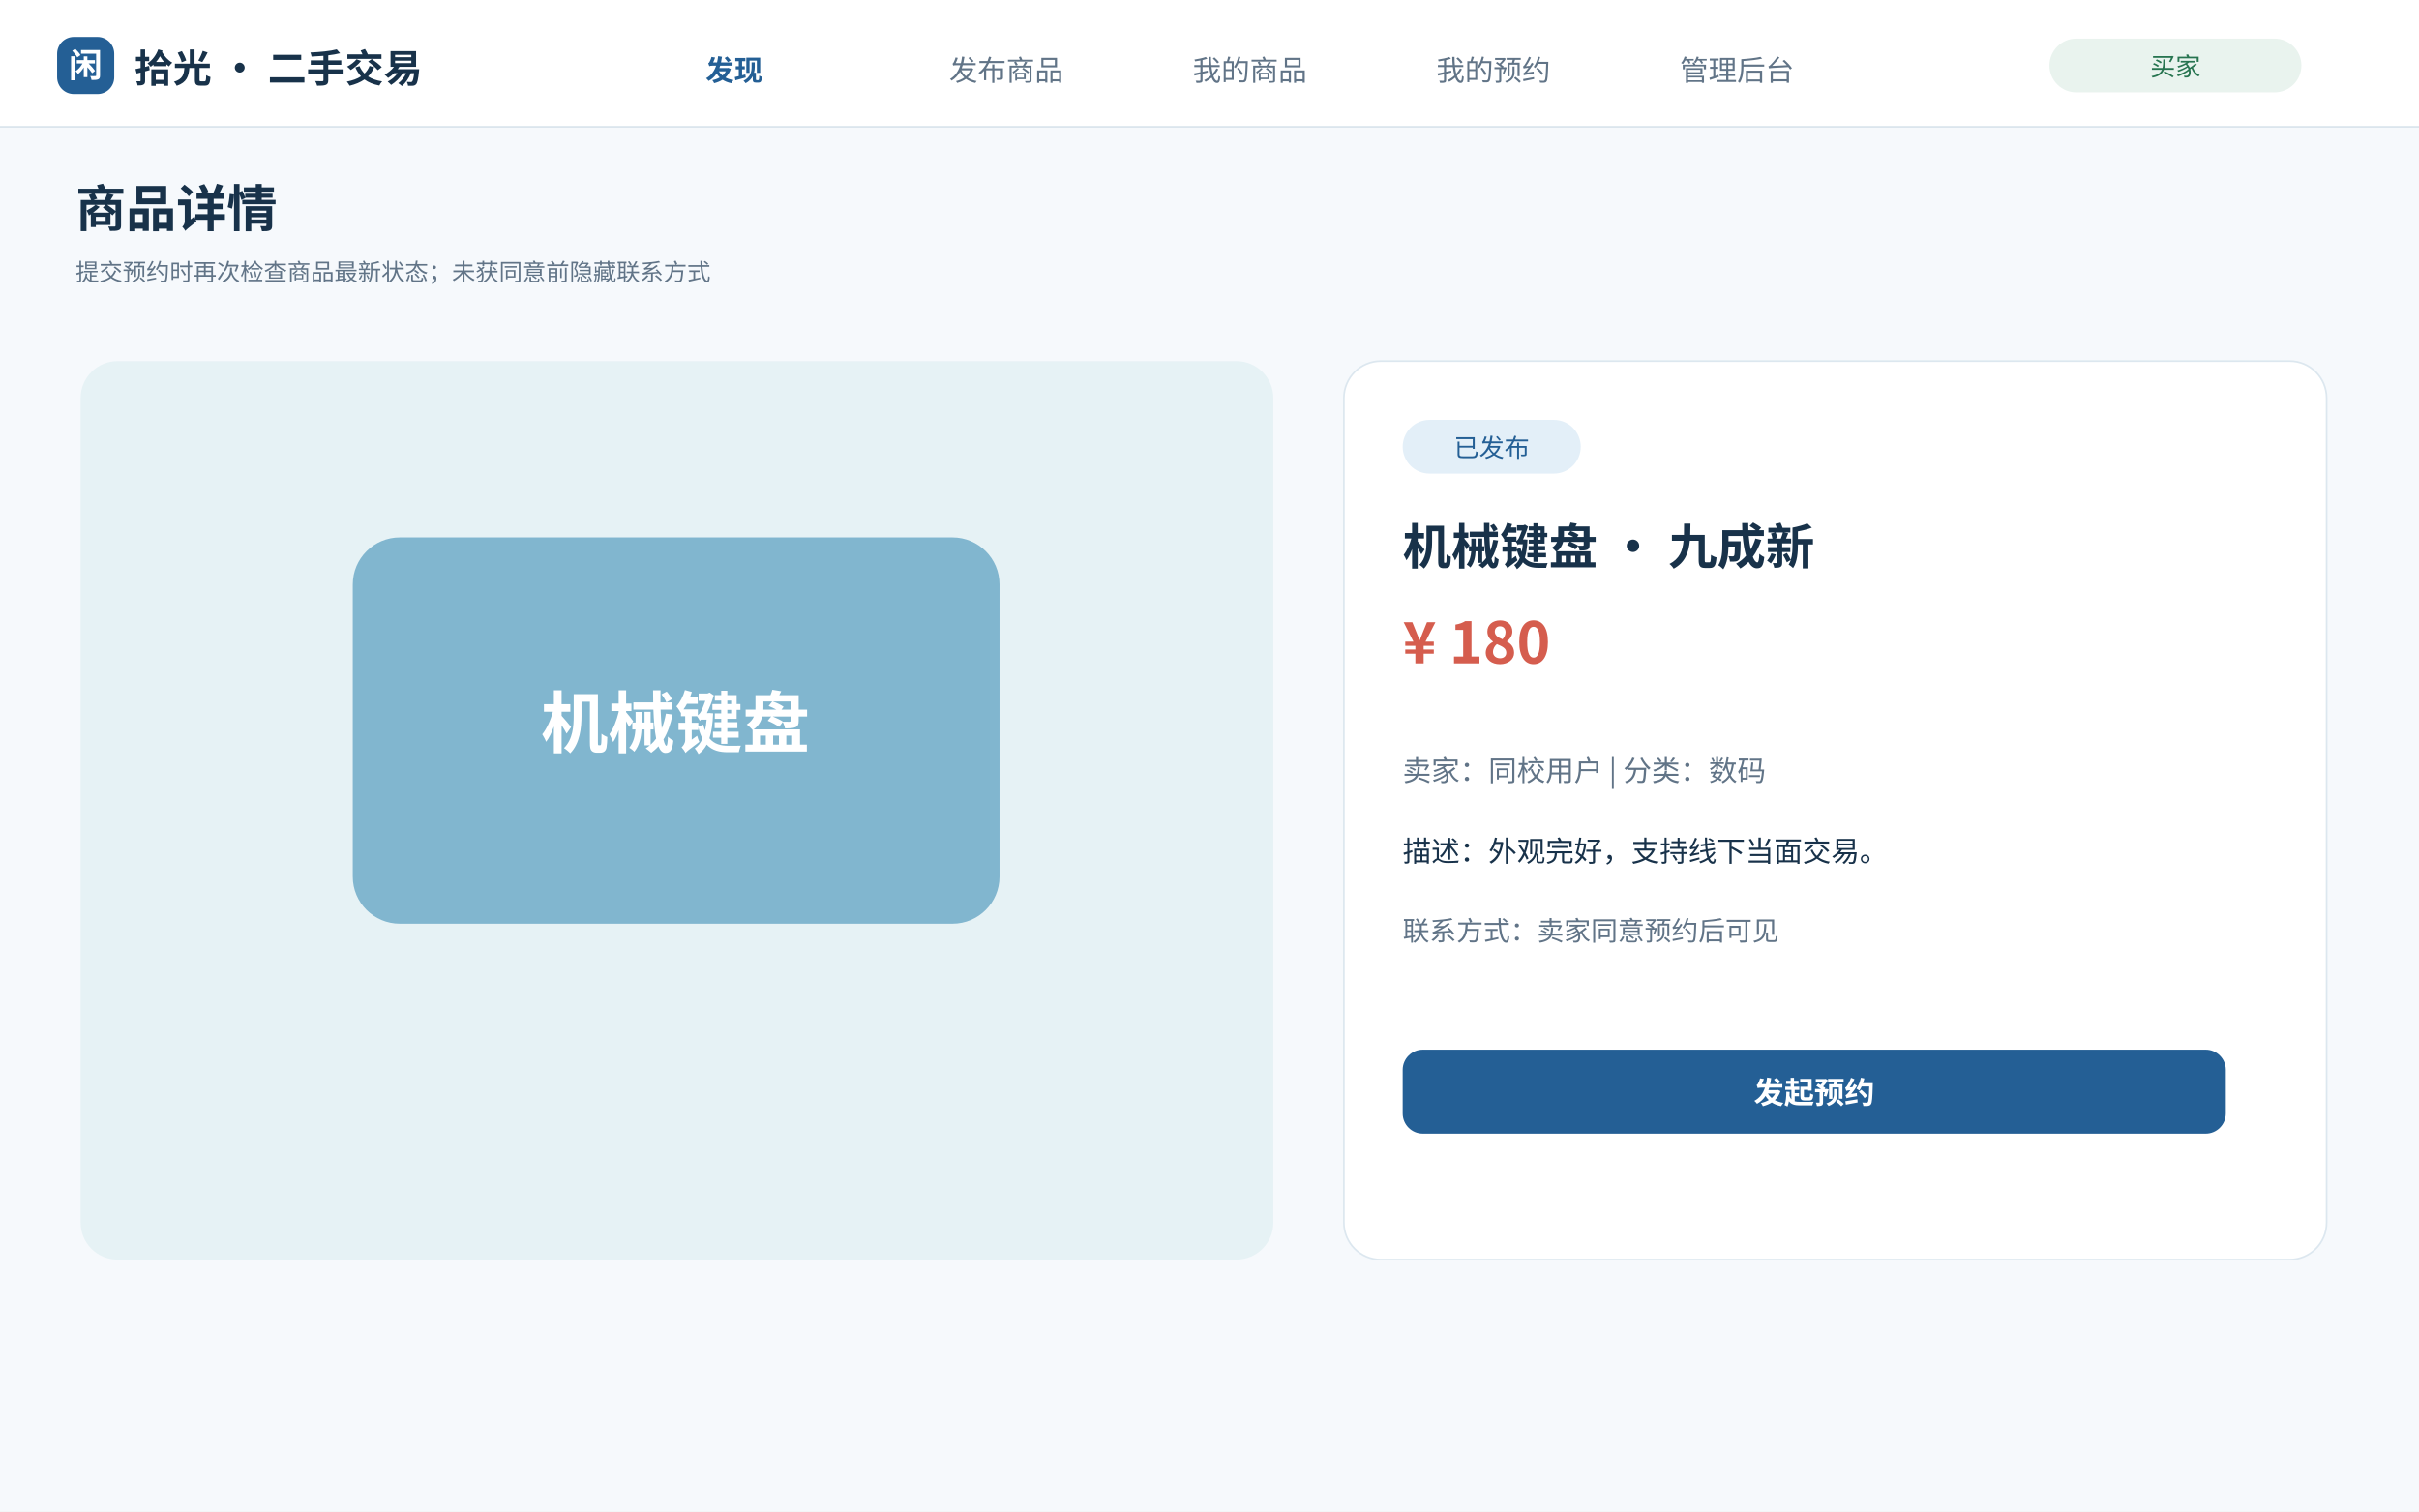
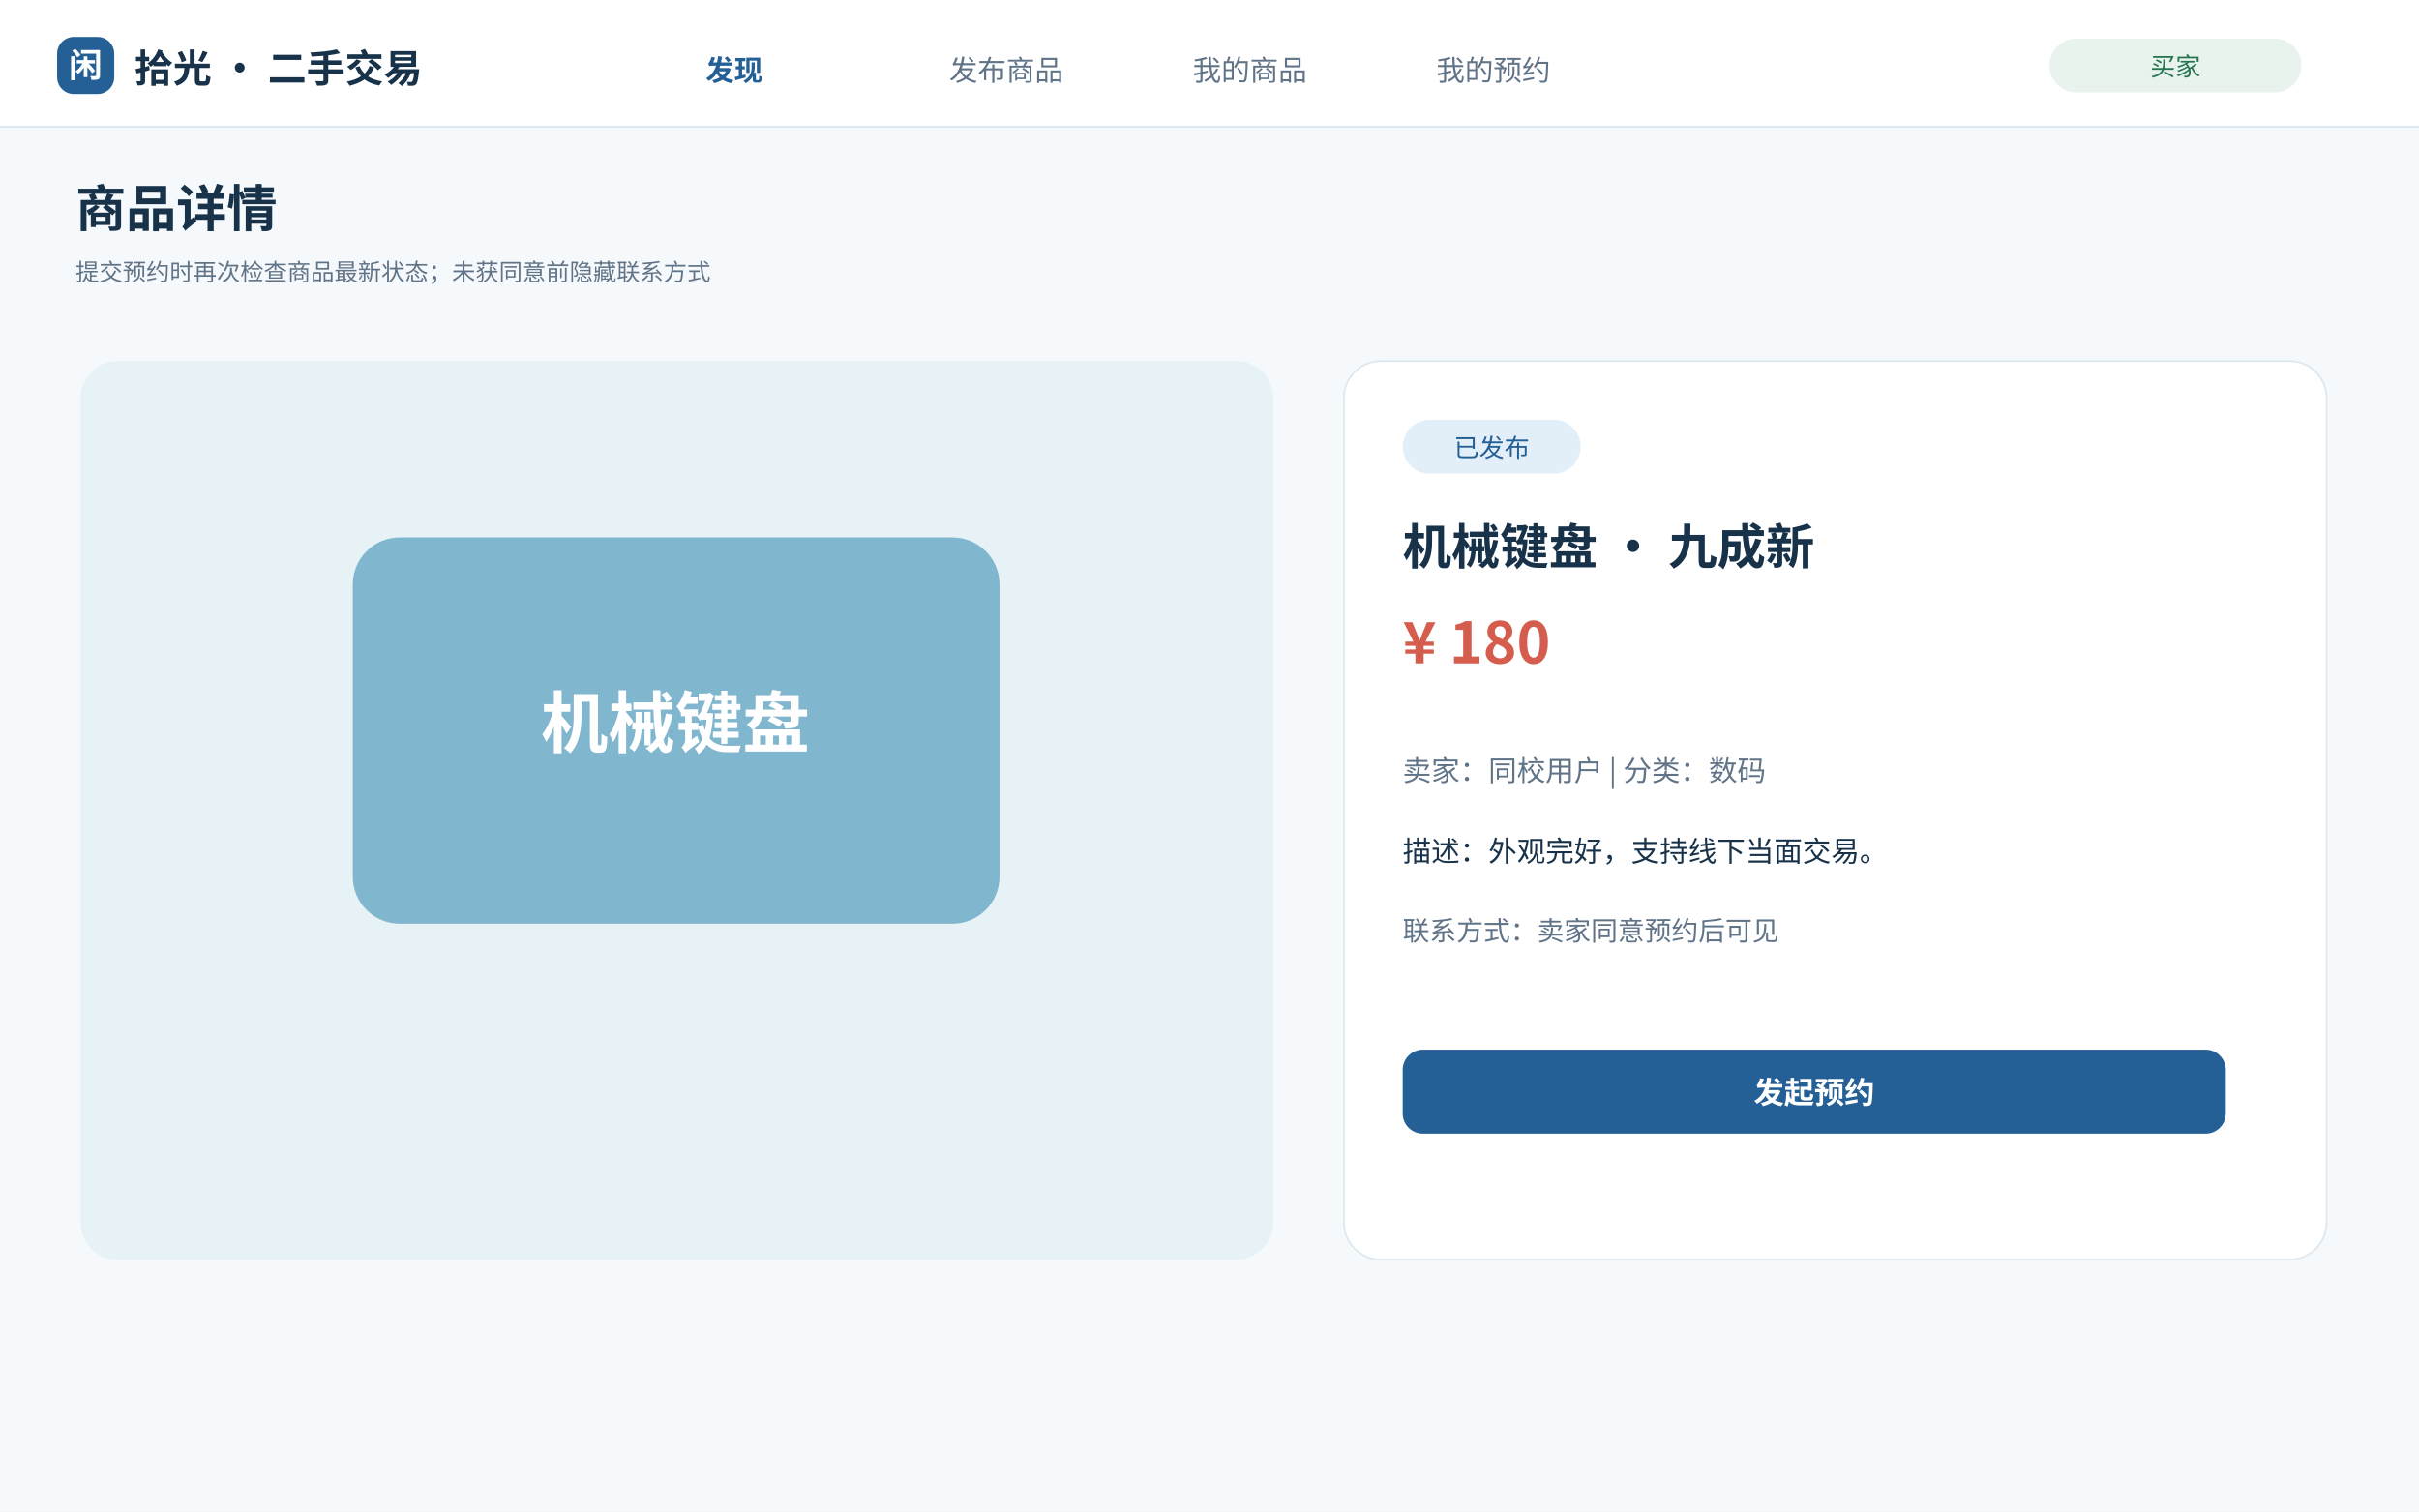
<svg xmlns="http://www.w3.org/2000/svg" width="1440" height="900" viewBox="0 0 1440 900">
  <rect x="0" y="0" width="1440" height="900" rx="0" fill="#F6F9FC" stroke="none" stroke-width="1" />
  <rect x="0" y="0" width="1440" height="76" rx="0" fill="#FFFFFF" stroke="none" stroke-width="1" />
  <rect x="0" y="75" width="1440" height="1" rx="0" fill="#D9E4EC" stroke="none" stroke-width="1" />
  <rect x="34" y="22" width="34" height="34" rx="10" fill="#245F95" stroke="none" stroke-width="1" />
  <text x="51" y="46" fill="#FFFFFF" font-family="Microsoft YaHei, Noto Sans CJK SC, sans-serif" font-size="20" font-weight="700" text-anchor="middle">闲</text>
  <text x="80" y="49" fill="#18324A" font-family="Microsoft YaHei, Noto Sans CJK SC, sans-serif" font-size="23" font-weight="700" text-anchor="start">拾光 · 二手交易</text>
  <text x="420" y="48" fill="#245F95" font-family="Microsoft YaHei, Noto Sans CJK SC, sans-serif" font-size="17" font-weight="600" text-anchor="start">发现</text>
  <text x="565" y="48" fill="#617487" font-family="Microsoft YaHei, Noto Sans CJK SC, sans-serif" font-size="17" font-weight="400" text-anchor="start">发布商品</text>
  <text x="710" y="48" fill="#617487" font-family="Microsoft YaHei, Noto Sans CJK SC, sans-serif" font-size="17" font-weight="400" text-anchor="start">我的商品</text>
  <text x="855" y="48" fill="#617487" font-family="Microsoft YaHei, Noto Sans CJK SC, sans-serif" font-size="17" font-weight="400" text-anchor="start">我的预约</text>
-   <text x="1000" y="48" fill="#617487" font-family="Microsoft YaHei, Noto Sans CJK SC, sans-serif" font-size="17" font-weight="400" text-anchor="start">管理后台</text>
  <rect x="1220" y="23" width="150" height="32" rx="16" fill="#E9F3EE" stroke="none" stroke-width="1" />
  <text x="1295.0" y="45" fill="#277450" font-family="Microsoft YaHei, Noto Sans CJK SC, sans-serif" font-size="15" font-weight="500" text-anchor="middle">买家</text>
  <text x="45" y="135" fill="#18324A" font-family="Microsoft YaHei, Noto Sans CJK SC, sans-serif" font-size="30" font-weight="700" text-anchor="start">商品详情</text>
  <text x="45" y="167" fill="#617487" font-family="Microsoft YaHei, Noto Sans CJK SC, sans-serif" font-size="14" font-weight="400" text-anchor="start">提交预约时再次检查商品最新状态；未获同意前隐藏联系方式</text>
  <rect x="48" y="215" width="710" height="535" rx="22" fill="#E6F2F5" stroke="none" stroke-width="1" />
  <rect x="210" y="320" width="385" height="230" rx="28" fill="#81B6CF" stroke="none" stroke-width="1" />
  <text x="402" y="445" fill="#FFFFFF" font-family="Microsoft YaHei, Noto Sans CJK SC, sans-serif" font-size="40" font-weight="700" text-anchor="middle">机械键盘</text>
  <rect x="800" y="215" width="585" height="535" rx="22" fill="#FFFFFF" stroke="#DCE7EF" stroke-width="1" />
  <rect x="835" y="250" width="106" height="32" rx="16" fill="#E3EFF8" stroke="none" stroke-width="1" />
  <text x="888.0" y="272" fill="#245F95" font-family="Microsoft YaHei, Noto Sans CJK SC, sans-serif" font-size="15" font-weight="500" text-anchor="middle">已发布</text>
  <text x="835" y="336" fill="#18324A" font-family="Microsoft YaHei, Noto Sans CJK SC, sans-serif" font-size="29" font-weight="700" text-anchor="start">机械键盘 · 九成新</text>
  <text x="835" y="395" fill="#D55D4E" font-family="Microsoft YaHei, Noto Sans CJK SC, sans-serif" font-size="34" font-weight="700" text-anchor="start">¥ 180</text>
  <text x="835" y="465" fill="#617487" font-family="Microsoft YaHei, Noto Sans CJK SC, sans-serif" font-size="17" font-weight="400" text-anchor="start">卖家：同校用户  |  分类：数码</text>
  <text x="835" y="513" fill="#18324A" font-family="Microsoft YaHei, Noto Sans CJK SC, sans-serif" font-size="17" font-weight="400" text-anchor="start">描述：外观完好，支持线下当面交易。</text>
  <text x="835" y="560" fill="#617487" font-family="Microsoft YaHei, Noto Sans CJK SC, sans-serif" font-size="16" font-weight="400" text-anchor="start">联系方式：卖家同意预约后可见</text>
  <rect x="835" y="625" width="490" height="50" rx="12" fill="#245F95" stroke="none" stroke-width="1" />
  <text x="1080.0" y="657" fill="#FFFFFF" font-family="Microsoft YaHei, Noto Sans CJK SC, sans-serif" font-size="18" font-weight="600" text-anchor="middle">发起预约</text>
</svg>
